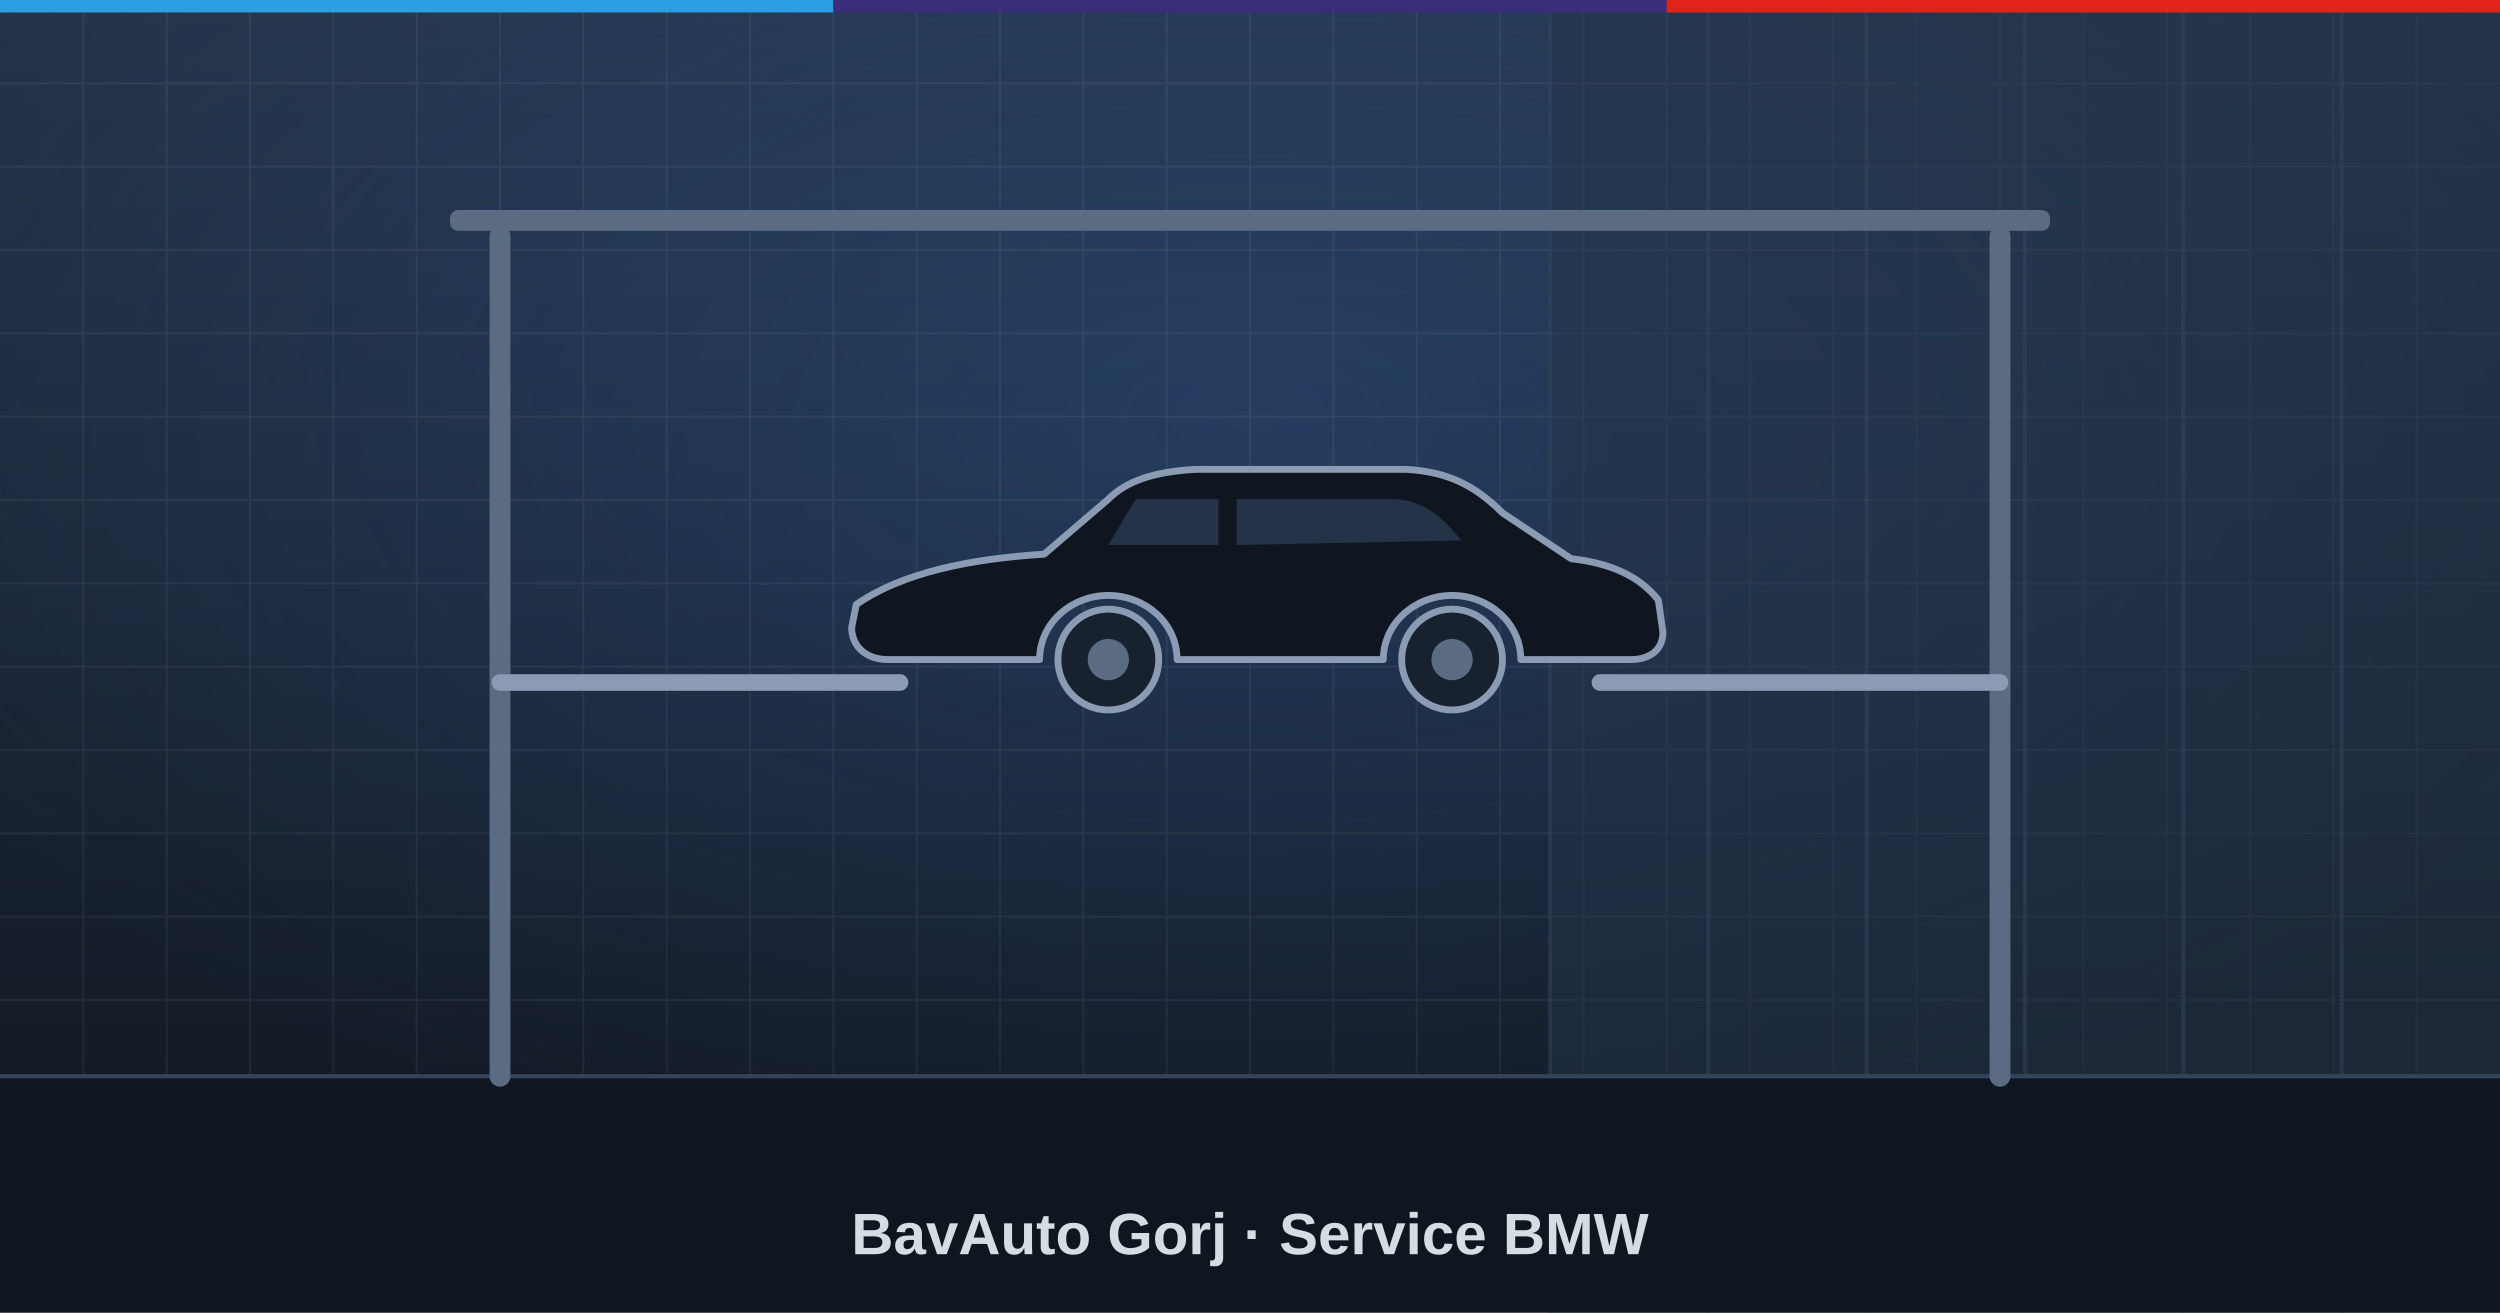
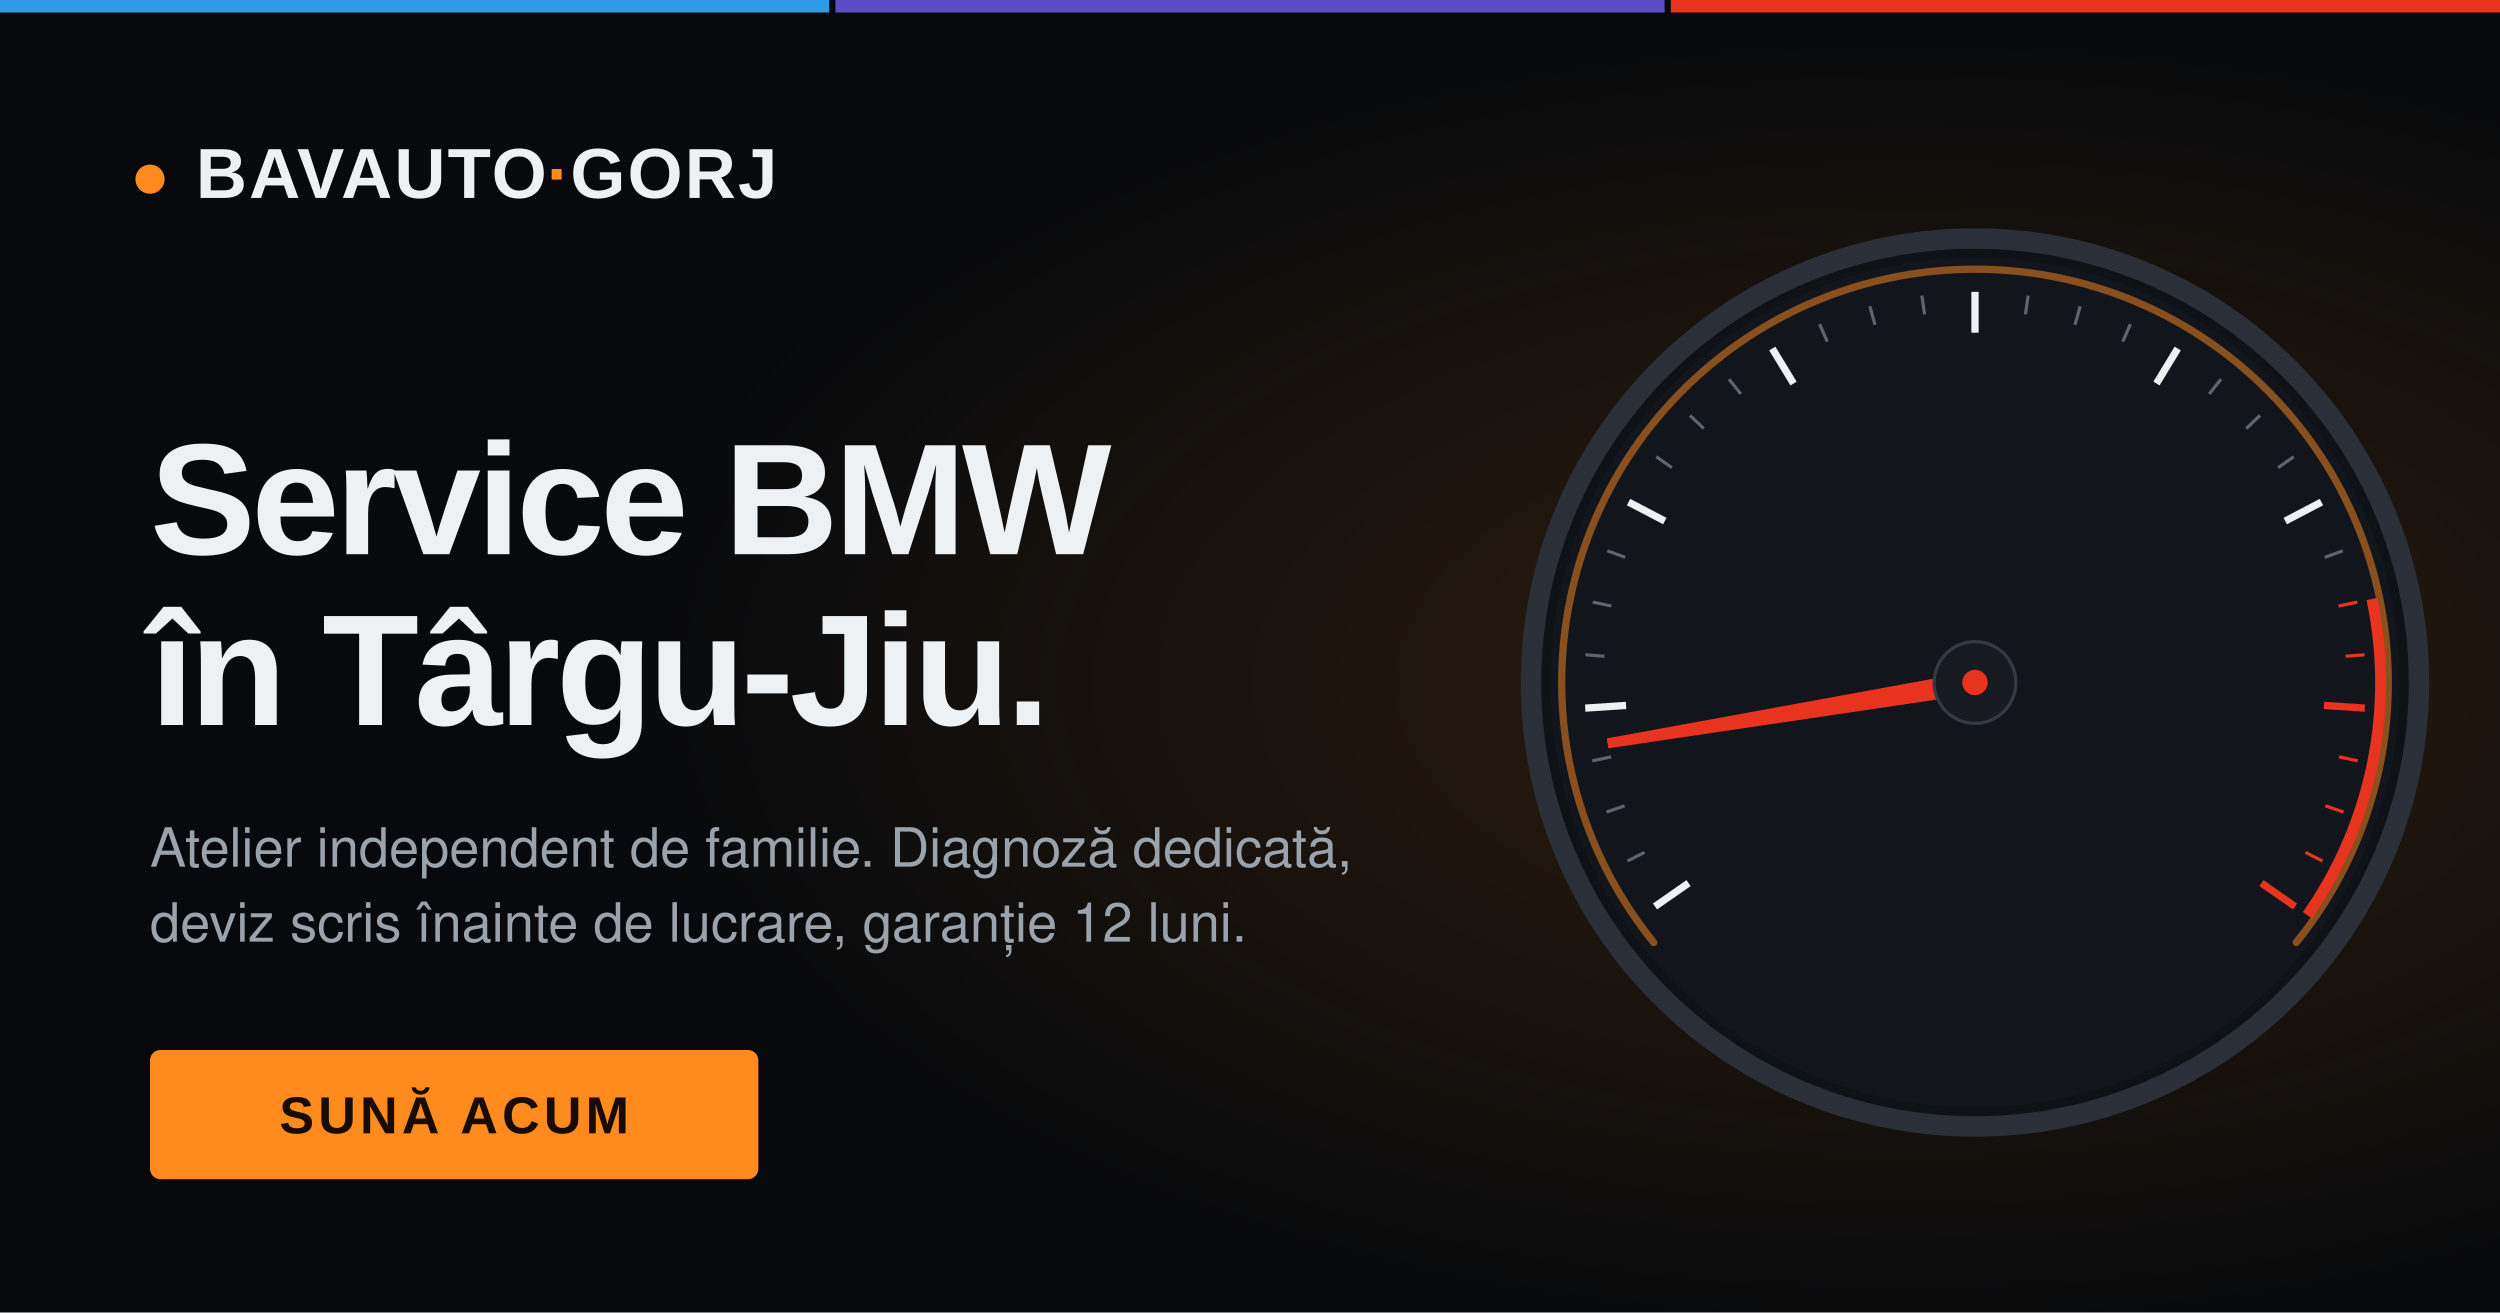
- <svg xmlns="http://www.w3.org/2000/svg" viewBox="0 0 1200 630" width="1200" height="630">
+ <svg xmlns="http://www.w3.org/2000/svg" width="1200" height="630" viewBox="0 0 1200 630" role="img" aria-label="BavAuto Gorj — service BMW în Târgu-Jiu">
  <defs>
-     <linearGradient id="sky" x1="0" y1="0" x2="0" y2="1">
-       <stop offset="0%" stop-color="#243348" />
-       <stop offset="100%" stop-color="#10161f" />
-     </linearGradient>
-     <radialGradient id="glow" cx="50%" cy="32%" r="60%">
-       <stop offset="0%" stop-color="#3f7fe0" stop-opacity="0.22" />
-       <stop offset="100%" stop-color="#3f7fe0" stop-opacity="0" />
+     <radialGradient id="bloom" cx="76%" cy="52%" r="52%">
+       <stop offset="0%" stop-color="#ff8a1e" stop-opacity="0.16" />
+       <stop offset="100%" stop-color="#ff8a1e" stop-opacity="0" />
    </radialGradient>
  </defs>
-   <rect width="1200" height="630" fill="url(#sky)" />
-   <rect width="1200" height="630" fill="url(#glow)" />
-   <g stroke="#e6edf5" stroke-width="1" opacity="0.06">
-     <line x1="40" y1="0" x2="40" y2="630" />
-     <line x1="80" y1="0" x2="80" y2="630" />
-     <line x1="120" y1="0" x2="120" y2="630" />
-     <line x1="160" y1="0" x2="160" y2="630" />
-     <line x1="200" y1="0" x2="200" y2="630" />
-     <line x1="240" y1="0" x2="240" y2="630" />
-     <line x1="280" y1="0" x2="280" y2="630" />
-     <line x1="320" y1="0" x2="320" y2="630" />
-     <line x1="360" y1="0" x2="360" y2="630" />
-     <line x1="400" y1="0" x2="400" y2="630" />
-     <line x1="440" y1="0" x2="440" y2="630" />
-     <line x1="480" y1="0" x2="480" y2="630" />
-     <line x1="520" y1="0" x2="520" y2="630" />
-     <line x1="560" y1="0" x2="560" y2="630" />
-     <line x1="600" y1="0" x2="600" y2="630" />
-     <line x1="640" y1="0" x2="640" y2="630" />
-     <line x1="680" y1="0" x2="680" y2="630" />
-     <line x1="720" y1="0" x2="720" y2="630" />
-     <line x1="760" y1="0" x2="760" y2="630" />
-     <line x1="800" y1="0" x2="800" y2="630" />
-     <line x1="840" y1="0" x2="840" y2="630" />
-     <line x1="880" y1="0" x2="880" y2="630" />
-     <line x1="920" y1="0" x2="920" y2="630" />
-     <line x1="960" y1="0" x2="960" y2="630" />
-     <line x1="1000" y1="0" x2="1000" y2="630" />
-     <line x1="1040" y1="0" x2="1040" y2="630" />
-     <line x1="1080" y1="0" x2="1080" y2="630" />
-     <line x1="1120" y1="0" x2="1120" y2="630" />
-     <line x1="1160" y1="0" x2="1160" y2="630" />
-     <line x1="0" y1="40" x2="1200" y2="40" />
-     <line x1="0" y1="80" x2="1200" y2="80" />
-     <line x1="0" y1="120" x2="1200" y2="120" />
-     <line x1="0" y1="160" x2="1200" y2="160" />
-     <line x1="0" y1="200" x2="1200" y2="200" />
-     <line x1="0" y1="240" x2="1200" y2="240" />
-     <line x1="0" y1="280" x2="1200" y2="280" />
-     <line x1="0" y1="320" x2="1200" y2="320" />
-     <line x1="0" y1="360" x2="1200" y2="360" />
-     <line x1="0" y1="400" x2="1200" y2="400" />
-     <line x1="0" y1="440" x2="1200" y2="440" />
-     <line x1="0" y1="480" x2="1200" y2="480" />
-     <line x1="0" y1="520" x2="1200" y2="520" />
-     <line x1="0" y1="560" x2="1200" y2="560" />
-     <line x1="0" y1="600" x2="1200" y2="600" />
+   <rect width="1200" height="630" fill="#07090c" />
+   <rect width="1200" height="630" fill="url(#bloom)" />
+   <rect x="0" y="0" width="398" height="6" fill="#2e9be6" />
+   <rect x="401" y="0" width="398" height="6" fill="#5b4bc4" />
+   <rect x="802" y="0" width="398" height="6" fill="#e8331f" />
+   <circle cx="948" cy="327.6" r="218" fill="#2b3038" />
+   <circle cx="948" cy="327.6" r="208.19" fill="#0e1116" />
+   <circle cx="948" cy="327.6" r="203.83" fill="#12161c" />
+   <path d="M793.8 452.4 A198.38 198.38 0 1 1 1102.2 452.4" fill="none" stroke="#ff8a1e" stroke-width="3.488" stroke-linecap="round" opacity="0.5" />
+   <line x1="794.4" y1="435.1" x2="810.5" y2="423.9" stroke="#eef1f4" stroke-width="3.488" />
+   <line x1="781.2" y1="413.3" x2="789.4" y2="409.1" stroke="#5c646f" stroke-width="1.526" />
+   <line x1="771.1" y1="389.8" x2="779.8" y2="386.8" stroke="#5c646f" stroke-width="1.526" />
+   <line x1="764.3" y1="365.2" x2="773.3" y2="363.3" stroke="#5c646f" stroke-width="1.526" />
+   <line x1="760.9" y1="339.9" x2="780.5" y2="338.6" stroke="#eef1f4" stroke-width="3.488" />
+   <line x1="761.0" y1="314.3" x2="770.1" y2="315.0" stroke="#5c646f" stroke-width="1.526" />
+   <line x1="764.5" y1="289.0" x2="773.5" y2="290.9" stroke="#5c646f" stroke-width="1.526" />
+   <line x1="771.5" y1="264.4" x2="780.1" y2="267.5" stroke="#5c646f" stroke-width="1.526" />
+   <line x1="781.7" y1="241.0" x2="799.1" y2="250.1" stroke="#eef1f4" stroke-width="3.488" />
+   <line x1="795.0" y1="219.2" x2="802.5" y2="224.5" stroke="#5c646f" stroke-width="1.526" />
+   <line x1="811.2" y1="199.4" x2="817.8" y2="205.7" stroke="#5c646f" stroke-width="1.526" />
+   <line x1="829.9" y1="182.0" x2="835.6" y2="189.1" stroke="#5c646f" stroke-width="1.526" />
+   <line x1="850.7" y1="167.3" x2="860.9" y2="184.1" stroke="#eef1f4" stroke-width="3.488" />
+   <line x1="873.4" y1="155.6" x2="877.1" y2="164.0" stroke="#5c646f" stroke-width="1.526" />
+   <line x1="897.5" y1="147.0" x2="900.0" y2="155.9" stroke="#5c646f" stroke-width="1.526" />
+   <line x1="922.5" y1="141.9" x2="923.8" y2="150.9" stroke="#5c646f" stroke-width="1.526" />
+   <line x1="948.0" y1="140.1" x2="948.0" y2="159.7" stroke="#eef1f4" stroke-width="3.488" />
+   <line x1="973.5" y1="141.9" x2="972.2" y2="150.9" stroke="#5c646f" stroke-width="1.526" />
+   <line x1="998.5" y1="147.0" x2="996.0" y2="155.9" stroke="#5c646f" stroke-width="1.526" />
+   <line x1="1022.6" y1="155.6" x2="1018.9" y2="164.0" stroke="#5c646f" stroke-width="1.526" />
+   <line x1="1045.3" y1="167.3" x2="1035.1" y2="184.1" stroke="#eef1f4" stroke-width="3.488" />
+   <line x1="1066.1" y1="182.0" x2="1060.4" y2="189.1" stroke="#5c646f" stroke-width="1.526" />
+   <line x1="1084.8" y1="199.4" x2="1078.2" y2="205.7" stroke="#5c646f" stroke-width="1.526" />
+   <line x1="1101.0" y1="219.2" x2="1093.5" y2="224.5" stroke="#5c646f" stroke-width="1.526" />
+   <line x1="1114.3" y1="241.0" x2="1096.9" y2="250.1" stroke="#eef1f4" stroke-width="3.488" />
+   <line x1="1124.5" y1="264.4" x2="1115.9" y2="267.5" stroke="#5c646f" stroke-width="1.526" />
+   <line x1="1131.5" y1="289.0" x2="1122.5" y2="290.9" stroke="#e8331f" stroke-width="1.526" />
+   <line x1="1135.0" y1="314.3" x2="1125.9" y2="315.0" stroke="#e8331f" stroke-width="1.526" />
+   <line x1="1135.1" y1="339.9" x2="1115.5" y2="338.6" stroke="#e8331f" stroke-width="3.488" />
+   <line x1="1131.7" y1="365.2" x2="1122.7" y2="363.3" stroke="#e8331f" stroke-width="1.526" />
+   <line x1="1124.9" y1="389.8" x2="1116.2" y2="386.8" stroke="#e8331f" stroke-width="1.526" />
+   <line x1="1114.8" y1="413.3" x2="1106.6" y2="409.1" stroke="#e8331f" stroke-width="1.526" />
+   <line x1="1101.6" y1="435.1" x2="1085.5" y2="423.9" stroke="#e8331f" stroke-width="3.488" />
+   <path d="M1138.5 287.5 A194.674 194.674 0 0 1 1107.5 439.3" fill="none" stroke="#e8331f" stroke-width="5.232" />
+   <g transform="rotate(-99.4 948 327.6)">
+     <path d="M942.332 343.95 L945.602 148.84 L950.398 148.84 L953.668 343.95 Z" fill="#e8331f" />
  </g>
-   <rect x="744" y="0" width="456" height="630" fill="#243348" opacity="0.5" />
-   <g stroke="#33445c" stroke-width="2" opacity="0.5">
-     <line x1="744" y1="0" x2="744" y2="630" />
-     <line x1="820" y1="0" x2="820" y2="630" />
-     <line x1="896" y1="0" x2="896" y2="630" />
-     <line x1="972" y1="0" x2="972" y2="630" />
-     <line x1="1048" y1="0" x2="1048" y2="630" />
-     <line x1="1124" y1="0" x2="1124" y2="630" />
-   </g>
-   <rect x="0" y="516.6" width="1200" height="113.4" fill="#10161f" />
-   <line x1="0" y1="516.6" x2="1200" y2="516.6" stroke="#33445c" stroke-width="2" />
-   <g stroke="#5b6b82" stroke-width="10" stroke-linecap="round">
-     <line x1="240" y1="113.4" x2="240" y2="516.6" />
-     <line x1="960" y1="113.4" x2="960" y2="516.6" />
-   </g>
-   <rect x="216" y="100.8" width="768" height="10" rx="4" fill="#5b6b82" />
-   <g stroke="#8b9bb3" stroke-width="8" stroke-linecap="round">
-     <line x1="240" y1="327.6" x2="432" y2="327.6" />
-     <line x1="960" y1="327.6" x2="768" y2="327.6" />
-   </g>
-   <g transform="translate(400, 189) scale(1.1)">
-     <g fill="#10161f" stroke="#8b9bb3" stroke-width="3" stroke-linejoin="round">
-       <path d="M10,92              C30,78 60,72 92,70              L120,46 C128,38 140,34 158,33              L250,33 C268,34 280,40 292,52              L322,72 C340,74 352,80 360,90              L362,104 C362,112 356,116 348,116              L300,116              C300,100 286,88 270,88 C254,88 240,100 240,116              L150,116              C150,100 136,88 120,88 C104,88 90,100 90,116              L24,116 C14,116 8,110 8,102 Z" />
-       <path d="M132,46 L168,46 L168,66 L120,66 Z" fill="#243348" stroke="none" />
-       <path d="M176,46 L246,46 C258,47 266,54 274,64 L176,66 Z" fill="#243348" stroke="none" />
-       <path d="M250,49 L252,64 L268,64 Z" fill="#243348" stroke="none" />
-       <circle cx="120" cy="116" r="22" fill="#18222f" stroke="#8b9bb3" stroke-width="3" />
-       <circle cx="120" cy="116" r="9" fill="#5b6b82" stroke="none" />
-       <circle cx="270" cy="116" r="22" fill="#18222f" stroke="#8b9bb3" stroke-width="3" />
-       <circle cx="270" cy="116" r="9" fill="#5b6b82" stroke="none" />
-     </g>
-   </g>
-   <g>
-     <rect x="0" y="0" width="400" height="6" fill="#2e9ee3" />
-     <rect x="400" y="0" width="400" height="6" fill="#3a2d7a" />
-     <rect x="800" y="0" width="400" height="6" fill="#e2231a" />
-   </g>
-   <g font-family="Arial, Helvetica, sans-serif">
-     <rect x="343.04" y="562.8" width="513.92" height="47.6" rx="23.8" fill="#10161f" opacity="0.55" />
-     <text x="50%" y="602" text-anchor="middle" font-size="28" font-weight="700" fill="#e6edf5" opacity="0.92">BavAuto Gorj · Service BMW</text>
-   </g>
+   <circle cx="948" cy="327.6" r="19.62" fill="#171b21" stroke="#333a44" stroke-width="1.526" />
+   <circle cx="948" cy="327.6" r="6.104" fill="#e8331f" />
+   <circle cx="72" cy="86" r="7" fill="#ff8a1e" />
+   <text x="94" y="95" font-family="Archivo, Arial Narrow, Arial, sans-serif" font-size="34" font-weight="800" letter-spacing="1" fill="#eef1f4">BAVAUTO<tspan fill="#ff8a1e">·</tspan>GORJ</text>
+   <text x="72" y="266" font-family="Archivo, Arial Narrow, Arial, sans-serif" font-size="76" font-weight="800" letter-spacing="-2" fill="#eef1f4">Service BMW</text>
+   <text x="72" y="348" font-family="Archivo, Arial Narrow, Arial, sans-serif" font-size="76" font-weight="800" letter-spacing="-2" fill="#eef1f4">în Târgu-Jiu.</text>
+   <text x="72" y="416" font-family="Helvetica, Arial, sans-serif" font-size="26" fill="#9aa2ac">Atelier independent de familie. Diagnoză dedicată,</text>
+   <text x="72" y="452" font-family="Helvetica, Arial, sans-serif" font-size="26" fill="#9aa2ac">deviz scris înainte de lucrare, garanție 12 luni.</text>
+   <rect x="72" y="504" width="292" height="62" rx="5" fill="#ff8a1e" />
+   <text x="218" y="544" text-anchor="middle" font-family="Archivo, Arial Narrow, Arial, sans-serif" font-size="25" font-weight="800" letter-spacing="2" fill="#180c00">SUNĂ ACUM</text>
</svg>
